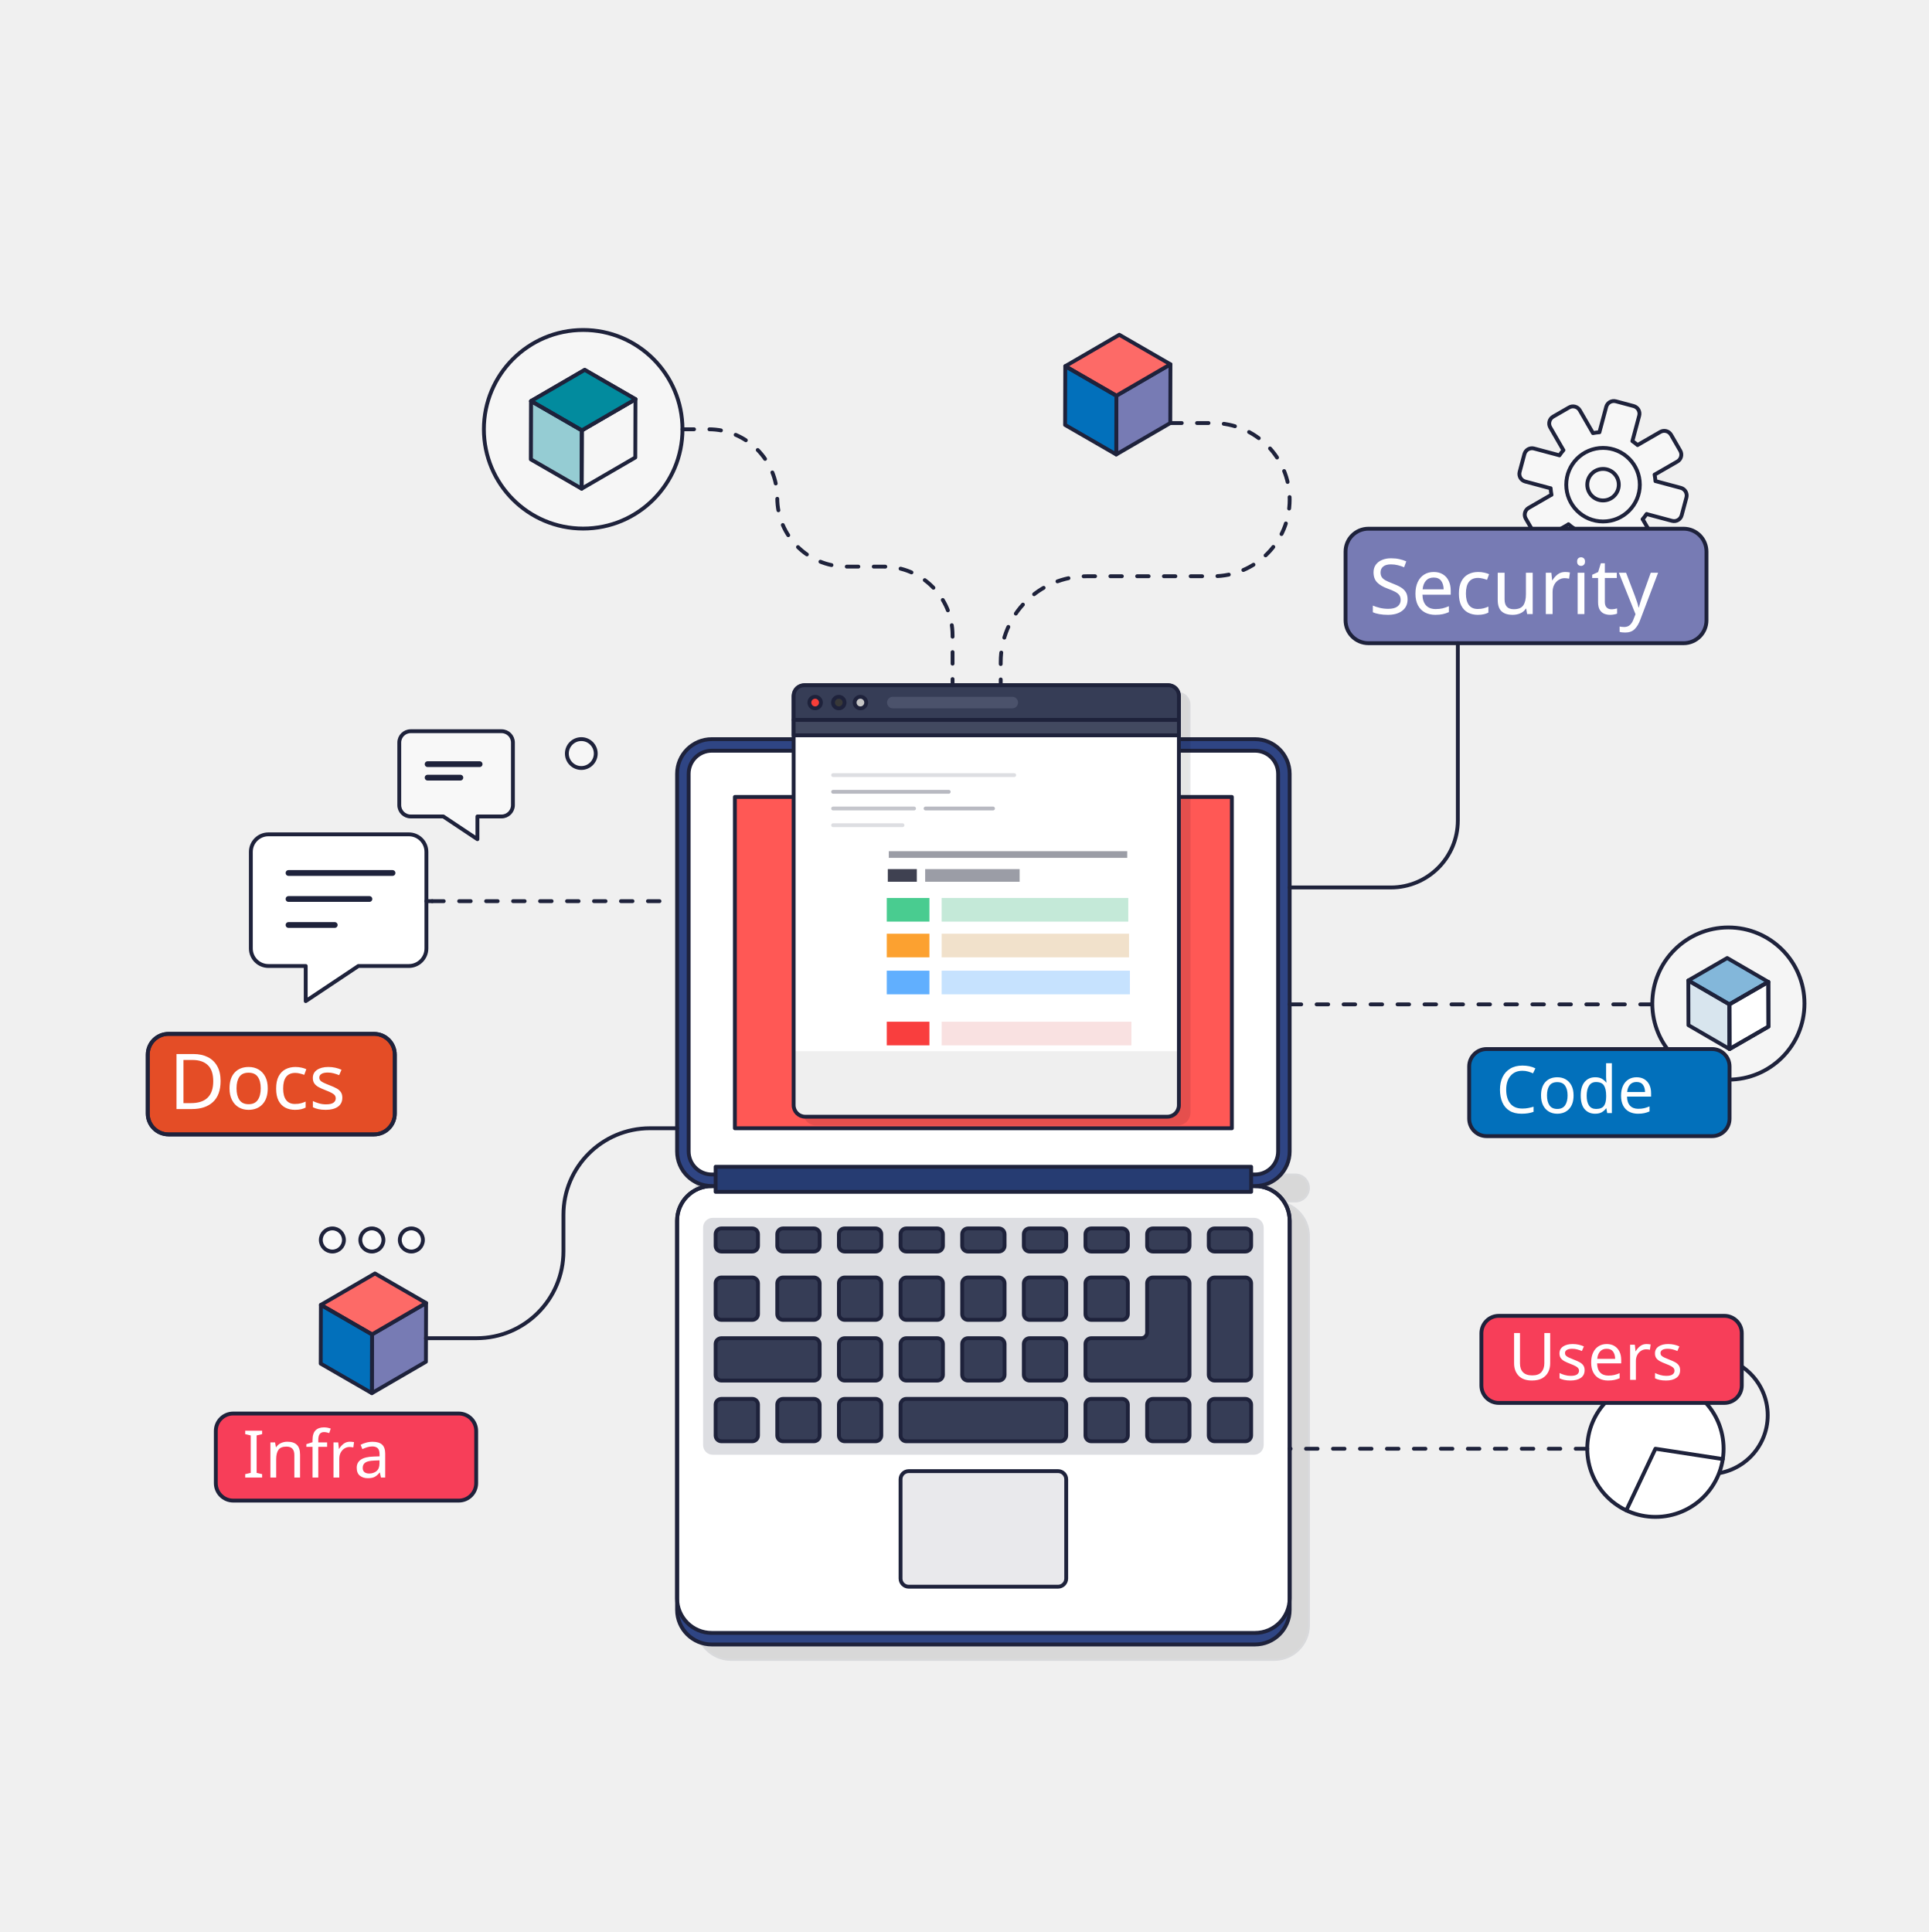
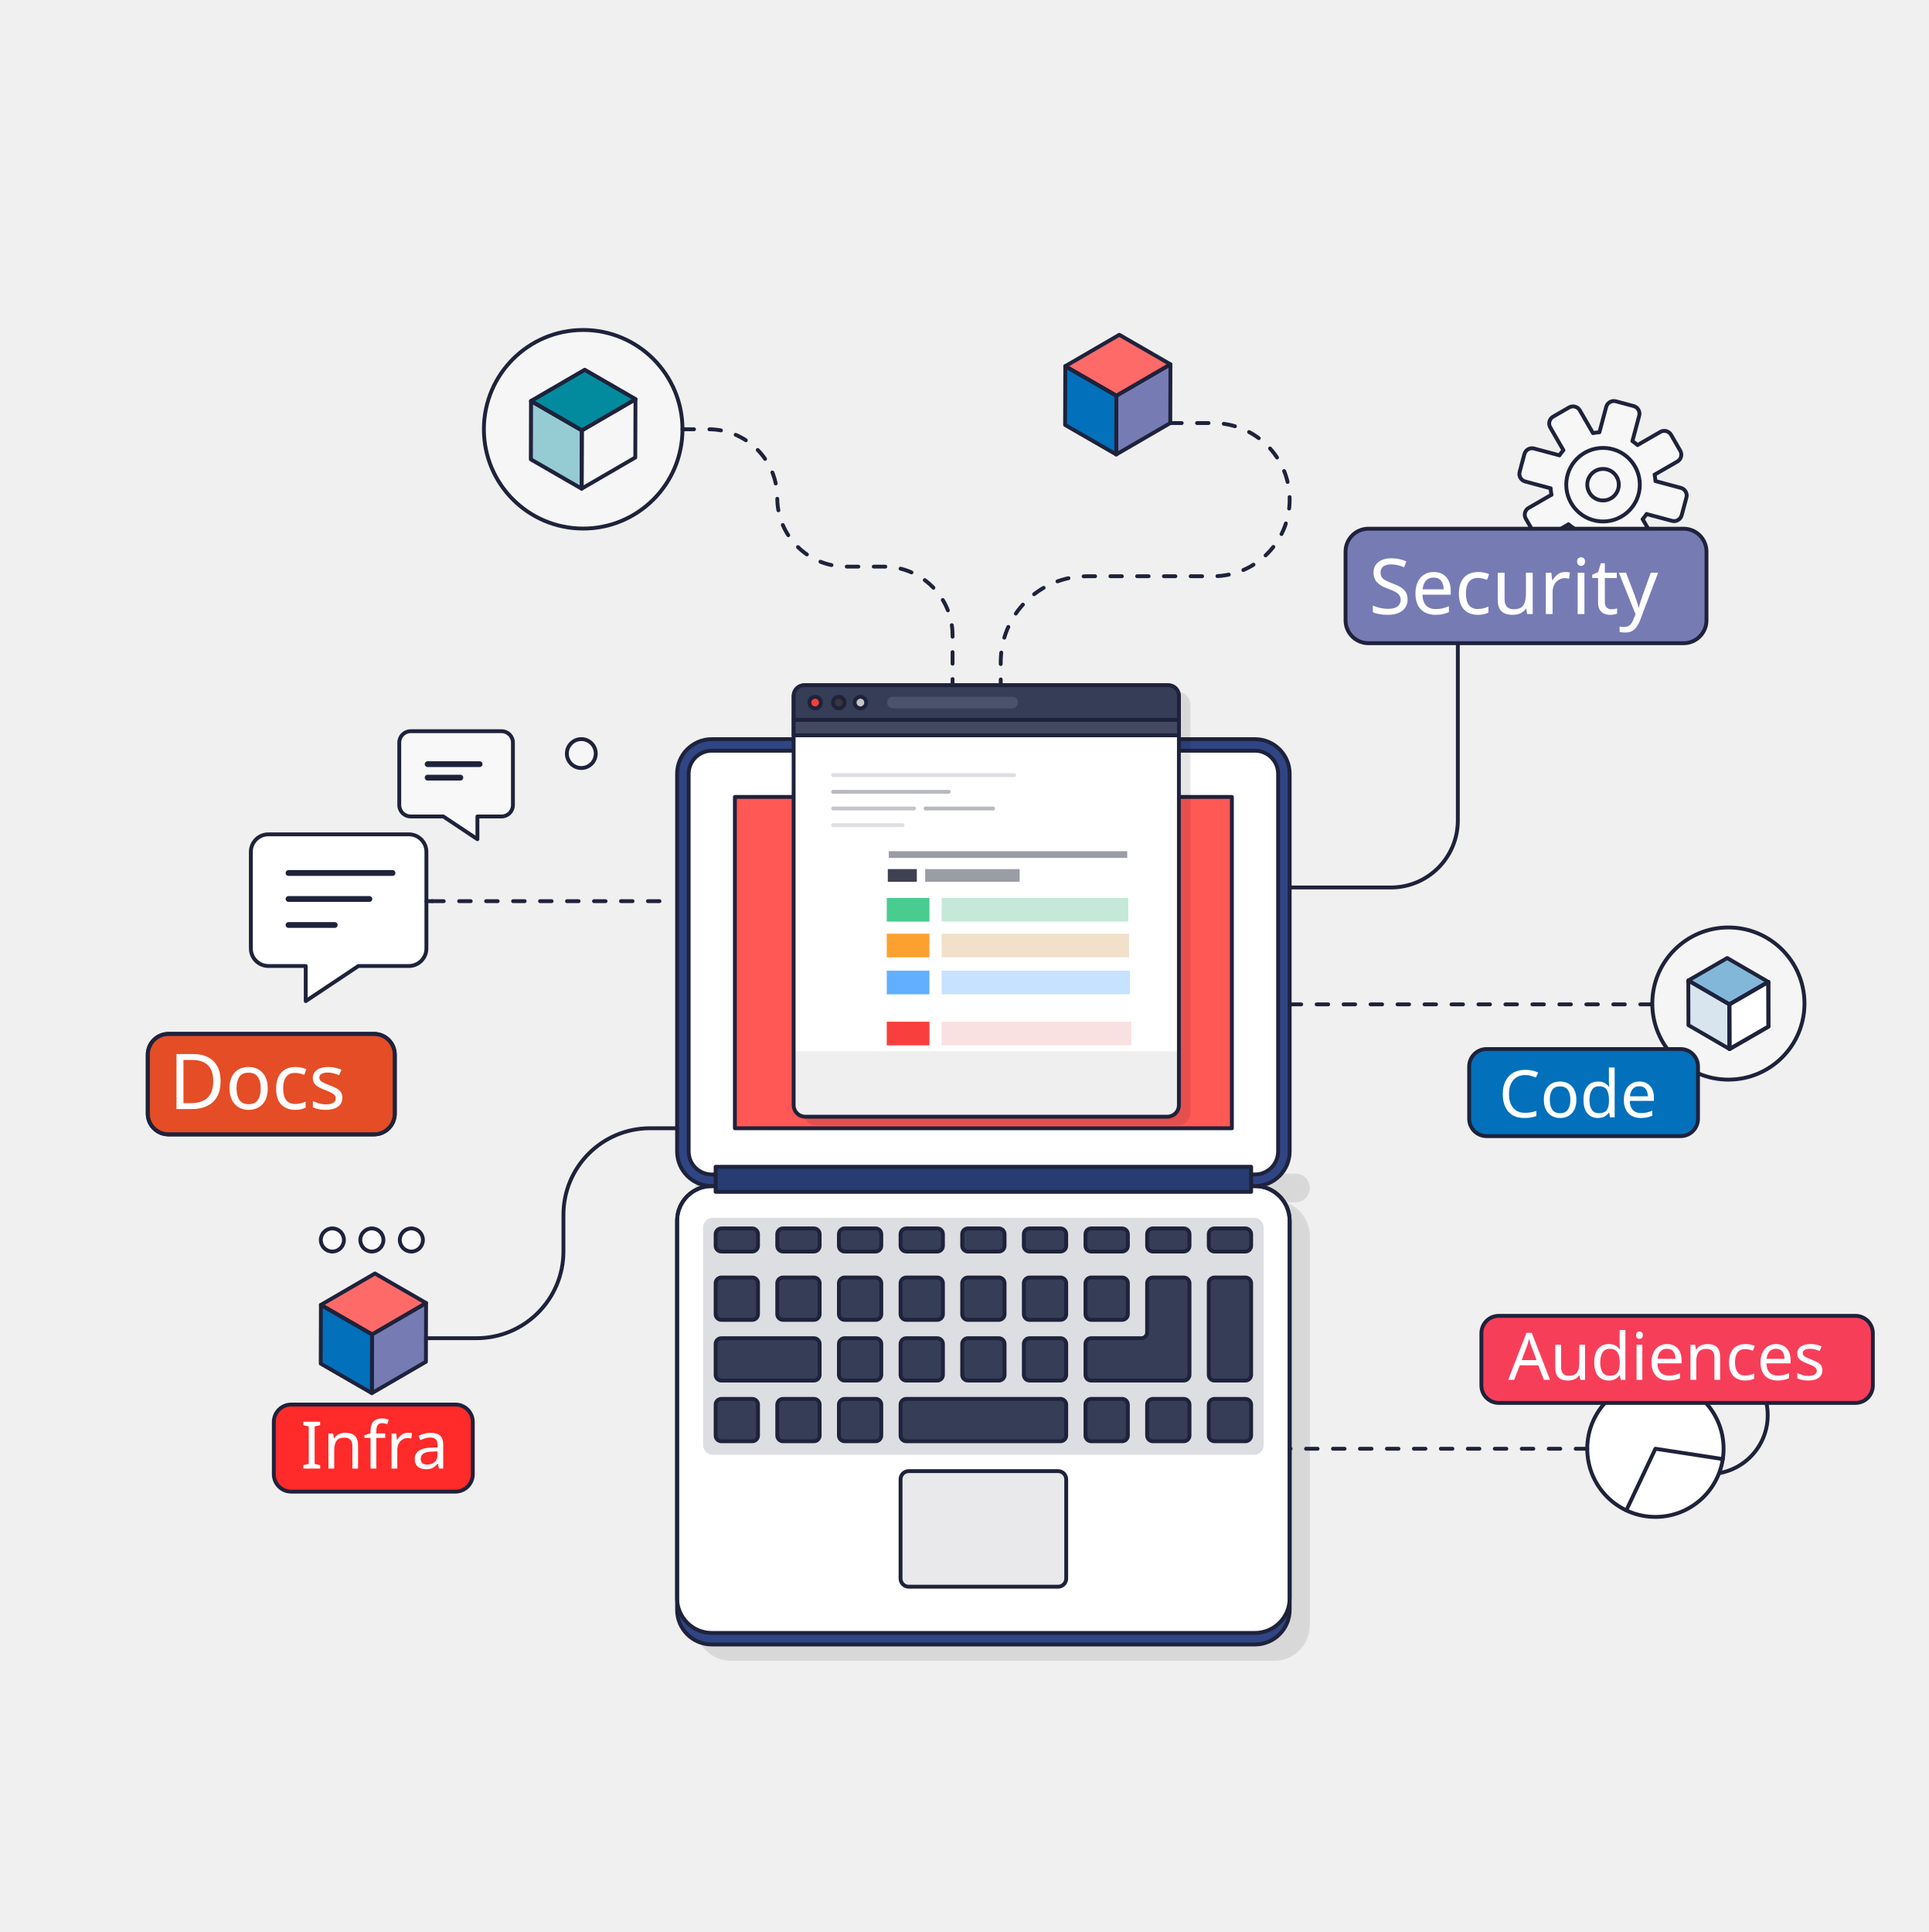
<svg xmlns="http://www.w3.org/2000/svg" viewBox="0 0 1001 1003" version="1.1" id="svg93003">
  <defs id="defs93007" />
  <g id="g174358">
    <circle cx="302.744" cy="222.858" r="51.548" style="opacity:0.39;isolation:isolate;fill:#ffffff" id="circle92413" />
    <polygon points="329.797,237.509 301.95,253.692 302.036,223.418 329.883,207.236 " style="isolation:isolate;fill:none;stroke:#1e223b;stroke-width:2px;stroke-linecap:round;stroke-linejoin:round" id="polygon92415" />
    <polygon points="329.883,207.236 302.036,223.418 275.69,208.208 303.537,192.025 " style="isolation:isolate;fill:none;stroke:#1e223b;stroke-width:2px;stroke-linecap:round;stroke-linejoin:round" id="polygon92417" />
    <polygon points="329.883,207.236 302.036,223.418 275.69,208.208 303.537,192.025 " style="isolation:isolate;fill:#028b9e;stroke:#1e223b;stroke-width:2px;stroke-linecap:round;stroke-linejoin:round" id="polygon92419" />
    <polygon points="275.604,238.481 275.69,208.208 302.036,223.418 301.95,253.692 " style="opacity:0.4;isolation:isolate;fill:#028b9e;stroke:#1e223b;stroke-width:2px;stroke-linecap:round;stroke-linejoin:round" id="polygon92421" />
    <polygon points="275.604,238.481 275.69,208.208 302.036,223.418 301.95,253.692 " style="isolation:isolate;fill:none;stroke:#1e223b;stroke-width:2px;stroke-linecap:round;stroke-linejoin:round" id="polygon92423" />
    <circle cx="302.744" cy="222.858" r="51.548" style="isolation:isolate;fill:none;stroke:#1e223b;stroke-width:2px;stroke-linecap:round;stroke-linejoin:round" id="circle92425" />
    <rect x="361.5" y="623.737" width="318" height="238" rx="18" style="opacity:0.11;isolation:isolate;mix-blend-mode:multiply;fill:#161616;stroke:#1e223b;stroke-miterlimit:10" id="rect92427" />
    <rect x="361.5" y="609.737" width="318" height="14" rx="7" style="opacity:0.11;isolation:isolate;mix-blend-mode:multiply;fill:#161616;stroke:#1e223b;stroke-miterlimit:10" id="rect92429" />
    <rect x="351.5" y="615.737" width="318" height="238" rx="18" style="isolation:isolate;fill:#2f4584" id="rect92431" />
    <rect x="351.5" y="615.737" width="318" height="232" rx="18" style="isolation:isolate;fill:#ffffff" id="rect92433" />
    <rect x="366" y="633.237" width="289" height="121" rx="4" style="opacity:0.15;isolation:isolate;fill:#1e223b;stroke:#1e223b;stroke-width:2px;stroke-miterlimit:11" id="rect92439" />
    <rect x="351.5" y="615.737" width="318" height="232" rx="18" style="isolation:isolate;fill:none;stroke:#1e223b;stroke-width:2px;stroke-linecap:round;stroke-linejoin:round" id="rect92441" />
    <rect x="351.5" y="615.737" width="318" height="238" rx="18" style="isolation:isolate;fill:none;stroke:#1e223b;stroke-width:2px;stroke-linecap:round;stroke-linejoin:round" id="rect92443" />
    <rect x="351.5" y="383.737" width="318" height="232" rx="18" style="isolation:isolate;fill:#2f4584" id="rect92445" />
    <rect x="351.5" y="383.737" width="318" height="232" rx="18" style="isolation:isolate;fill:none;stroke:#1e223b;stroke-width:2px;stroke-linecap:round;stroke-linejoin:round" id="rect92447" />
    <rect x="389.737" y="-663.501" width="220" height="306" rx="12" transform="rotate(90)" style="isolation:isolate;fill:#ffffff" id="rect92449" />
    <rect x="413.737" y="-639.501" width="172" height="258" transform="rotate(90)" style="isolation:isolate;fill:#ff5855;stroke:#1e223b;stroke-miterlimit:10" id="rect92451" />
    <rect x="389.737" y="-663.501" width="220" height="306" rx="12" transform="rotate(90)" style="isolation:isolate;fill:none;stroke:#1e223b;stroke-width:2px;stroke-linecap:round;stroke-linejoin:round" id="rect92453" />
    <rect x="413.737" y="-639.501" width="172" height="258" transform="rotate(90)" style="isolation:isolate;fill:none;stroke:#1e223b;stroke-width:2px;stroke-linecap:round;stroke-linejoin:round" id="rect92455" />
    <g style="opacity:0.1;isolation:isolate" id="g92459">
      <rect x="467.5" y="763.737" width="86" height="60" rx="4.25" style="fill:#1e223b" id="rect92457" />
    </g>
    <rect x="467.5" y="763.737" width="86" height="60" rx="4.25" style="isolation:isolate;fill:none;stroke:#1e223b;stroke-width:2px;stroke-linecap:round;stroke-linejoin:round" id="rect92461" />
    <rect x="417.5" y="359.737" width="200" height="224" rx="6" style="opacity:0.11;isolation:isolate;mix-blend-mode:multiply;fill:#161616;stroke:#1e223b;stroke-miterlimit:10" id="rect92467" />
    <rect x="412" y="355.737" width="200" height="224" rx="6" style="isolation:isolate;fill:#ffffff" id="rect92469" />
    <path d="m 412,545.737 h 200 v 28 a 6,6 0 0 1 -6,6 H 418 a 6,6 0 0 1 -6,-6 z" style="isolation:isolate;fill:#efefef" id="path92471" />
    <rect x="412" y="355.737" width="200" height="224" rx="6" style="isolation:isolate;fill:none;stroke:#1e223b;stroke-width:2px;stroke-linecap:round;stroke-linejoin:round" id="rect92473" />
    <path d="m 417.427,355.737 h 189.146 a 5.427,5.427 0 0 1 5.427,5.428 v 12.573 H 412 v -12.573 a 5.427,5.427 0 0 1 5.427,-5.428 z" style="isolation:isolate;fill:#363d56" id="path92475" />
    <path d="m 417.427,355.737 h 189.146 a 5.427,5.427 0 0 1 5.427,5.428 v 12.573 H 412 v -12.573 a 5.427,5.427 0 0 1 5.427,-5.428 z" style="isolation:isolate;fill:none;stroke:#1e223b;stroke-width:2px;stroke-linecap:round;stroke-linejoin:round" id="path92477" />
    <rect x="412" y="373.737" width="200" height="8" style="isolation:isolate;fill:#424960" id="rect92479" />
    <rect x="412" y="373.737" width="200" height="8" style="isolation:isolate;fill:none;stroke:#1e223b;stroke-width:2px;stroke-linecap:round;stroke-linejoin:round" id="rect92481" />
    <circle cx="423.167" cy="364.737" r="3" style="isolation:isolate;fill:#f73e39" id="circle92483" />
    <circle cx="423.167" cy="364.737" r="3" style="isolation:isolate;fill:none;stroke:#1e223b;stroke-width:2px;stroke-linecap:round;stroke-linejoin:round" id="circle92485" />
    <circle cx="435.435" cy="364.737" r="3" style="isolation:isolate;fill:#383838" id="circle92487" />
    <circle cx="435.435" cy="364.737" r="3" style="isolation:isolate;fill:none;stroke:#1e223b;stroke-width:2px;stroke-linecap:round;stroke-linejoin:round" id="circle92489" />
    <circle cx="446.662" cy="364.737" r="3" style="isolation:isolate;fill:#c6c6c6" id="circle92491" />
    <circle cx="446.662" cy="364.737" r="3" style="isolation:isolate;fill:none;stroke:#1e223b;stroke-width:2px;stroke-linecap:round;stroke-linejoin:round" id="circle92493" />
    <rect x="460.5" y="361.737" width="68" height="6" rx="3" style="opacity:0.28;isolation:isolate;fill:#8289a3" id="rect92495" />
    <g style="opacity:0.49;isolation:isolate" id="g92517">
      <circle cx="832.171" cy="251.63" r="19.096" style="fill:#ffffff" id="circle92511" />
      <circle cx="832.171" cy="251.63" r="8.184" style="fill:#ffffff" id="circle92513" />
      <path d="m 861.405,223.736 -11.813,6.82 0.018,0.03 a 27.136,27.136 0 0 0 -2.723,-2.09 l 0.032,0.009 3.53,-13.176 a 4.092,4.092 0 0 0 -2.893,-5.011 l -9.223,-2.471 a 4.092,4.092 0 0 0 -5.012,2.893 l -3.53,13.175 0.02,0.006 a 27.109,27.109 0 0 0 -3.376,0.443 l 0.015,-0.009 -6.82,-11.812 a 4.093,4.093 0 0 0 -5.59,-1.5 l -8.269,4.774 a 4.092,4.092 0 0 0 -1.5,5.59 l 6.82,11.812 0.015,-0.009 a 27.076,27.076 0 0 0 -2.072,2.7 v -0.019 l -13.175,-3.531 a 4.093,4.093 0 0 0 -5.012,2.894 l -2.471,9.223 a 4.092,4.092 0 0 0 2.894,5.011 l 13.175,3.53 0.008,-0.031 a 27.174,27.174 0 0 0 0.449,3.4 l -0.017,-0.03 -11.813,6.82 a 4.091,4.091 0 0 0 -1.5,5.589 l 4.774,8.269 a 4.093,4.093 0 0 0 5.59,1.5 l 11.812,-6.82 -0.026,-0.046 a 27.08,27.08 0 0 0 2.757,2.113 l -0.057,-0.016 -3.53,13.176 a 4.091,4.091 0 0 0 2.893,5.011 l 9.223,2.471 a 4.092,4.092 0 0 0 5.012,-2.893 l 3.53,-13.175 -0.069,-0.019 a 26.958,26.958 0 0 0 3.47,-0.456 l -0.06,0.035 6.82,11.812 a 4.092,4.092 0 0 0 5.59,1.5 l 8.268,-4.774 a 4.091,4.091 0 0 0 1.5,-5.59 l -6.82,-11.812 -0.06,0.035 a 27.1,27.1 0 0 0 2.13,-2.778 l -0.018,0.069 13.175,3.531 a 4.093,4.093 0 0 0 5.012,-2.894 l 2.471,-9.222 a 4.093,4.093 0 0 0 -2.894,-5.012 l -13.175,-3.53 -0.015,0.057 a 27.058,27.058 0 0 0 -0.451,-3.444 l 0.026,0.045 11.813,-6.82 a 4.091,4.091 0 0 0 1.5,-5.589 L 867,225.234 a 4.093,4.093 0 0 0 -5.595,-1.498 z" transform="translate(0.5,0.5)" style="fill:#ffffff" id="path92515" />
    </g>
    <circle cx="832.178" cy="251.629" r="19.096" style="isolation:isolate;fill:none;stroke:#1e223b;stroke-width:2px;stroke-linecap:round;stroke-linejoin:round" id="circle92519" />
    <circle cx="832.178" cy="251.629" r="8.184" style="isolation:isolate;fill:none;stroke:#1e223b;stroke-width:2px;stroke-linecap:round;stroke-linejoin:round" id="circle92521" />
    <path d="m 872.573,253.284 -13.175,-3.53 -0.009,0.033 a 27.165,27.165 0 0 0 -0.447,-3.4 l 0.016,0.028 11.813,-6.82 a 4.091,4.091 0 0 0 1.5,-5.589 l -4.771,-8.272 a 4.093,4.093 0 0 0 -5.59,-1.5 l -11.813,6.82 0.01,0.018 a 26.869,26.869 0 0 0 -2.7,-2.074 h 0.017 l 3.53,-13.176 a 4.092,4.092 0 0 0 -2.894,-5.011 l -9.222,-2.471 a 4.092,4.092 0 0 0 -5.012,2.893 l -3.53,13.175 h 0.017 a 27.084,27.084 0 0 0 -3.376,0.445 l 0.018,-0.01 -6.82,-11.812 a 4.093,4.093 0 0 0 -5.59,-1.5 l -8.269,4.774 a 4.092,4.092 0 0 0 -1.5,5.59 l 6.82,11.812 0.028,-0.016 a 27.189,27.189 0 0 0 -2.089,2.723 l 0.009,-0.033 -13.175,-3.531 a 4.093,4.093 0 0 0 -5.012,2.894 l -2.471,9.222 a 4.093,4.093 0 0 0 2.893,5.012 l 13.176,3.53 0.013,-0.05 a 27.229,27.229 0 0 0 0.456,3.443 l -0.029,-0.051 -11.813,6.82 a 4.091,4.091 0 0 0 -1.5,5.589 l 4.774,8.269 a 4.093,4.093 0 0 0 5.59,1.5 l 11.812,-6.82 -0.035,-0.062 a 26.977,26.977 0 0 0 2.777,2.131 l -0.068,-0.018 -3.53,13.175 a 4.092,4.092 0 0 0 2.893,5.012 l 9.223,2.471 a 4.09,4.09 0 0 0 5.011,-2.893 l 3.531,-13.175 -0.068,-0.018 a 27.1,27.1 0 0 0 3.471,-0.458 l -0.062,0.036 6.82,11.812 a 4.091,4.091 0 0 0 5.59,1.5 l 8.268,-4.774 a 4.091,4.091 0 0 0 1.5,-5.59 l -6.82,-11.812 -0.051,0.03 a 27.068,27.068 0 0 0 2.116,-2.755 l -0.013,0.051 13.175,3.531 a 4.093,4.093 0 0 0 5.012,-2.894 l 2.471,-9.222 a 4.093,4.093 0 0 0 -2.896,-5.002 z" style="isolation:isolate;fill:none;stroke:#1e223b;stroke-width:2px;stroke-linecap:round;stroke-linejoin:round" id="path92523" />
    <g id="g175499">
      <polygon points="221.103,706.956 193.045,723.261 193.132,692.759 221.189,676.453 " style="isolation:isolate;fill:#777bb4" id="polygon92537" />
      <polygon points="221.103,706.956 193.045,723.261 193.132,692.759 221.189,676.453 " style="isolation:isolate;fill:none;stroke:#1e223b;stroke-width:2px;stroke-linecap:round;stroke-linejoin:round" id="polygon92539" />
      <polygon points="221.189,676.453 193.132,692.759 166.587,677.433 194.644,661.127 " style="opacity:0.88;isolation:isolate;fill:#ff5855;stroke:#1e223b;stroke-miterlimit:10" id="polygon92541" />
      <polygon points="166.5,707.935 166.587,677.433 193.132,692.759 193.045,723.261 " style="isolation:isolate;fill:#0270bb" id="polygon92543" />
      <polygon points="221.189,676.453 193.132,692.759 166.587,677.433 194.644,661.127 " style="isolation:isolate;fill:none;stroke:#1e223b;stroke-width:2px;stroke-linecap:round;stroke-linejoin:round" id="polygon92545" />
      <polygon points="166.5,707.935 166.587,677.433 193.132,692.759 193.045,723.261 " style="isolation:isolate;fill:none;stroke:#1e223b;stroke-width:2px;stroke-linecap:round;stroke-linejoin:round" id="polygon92547" />
    </g>
    <g id="g175499-4" transform="translate(386.419,-487.327)">
      <polygon points="221.103,706.956 193.045,723.261 193.132,692.759 221.189,676.453 " style="isolation:isolate;fill:#777bb4" id="polygon92537-8" />
      <polygon points="221.103,706.956 193.045,723.261 193.132,692.759 221.189,676.453 " style="isolation:isolate;fill:none;stroke:#1e223b;stroke-width:2px;stroke-linecap:round;stroke-linejoin:round" id="polygon92539-0" />
      <polygon points="221.189,676.453 193.132,692.759 166.587,677.433 194.644,661.127 " style="opacity:0.88;isolation:isolate;fill:#ff5855;stroke:#1e223b;stroke-miterlimit:10" id="polygon92541-4" />
      <polygon points="166.5,707.935 166.587,677.433 193.132,692.759 193.045,723.261 " style="isolation:isolate;fill:#0270bb" id="polygon92543-2" />
      <polygon points="221.189,676.453 193.132,692.759 166.587,677.433 194.644,661.127 " style="isolation:isolate;fill:none;stroke:#1e223b;stroke-width:2px;stroke-linecap:round;stroke-linejoin:round" id="polygon92545-9" />
      <polygon points="166.5,707.935 166.587,677.433 193.132,692.759 193.045,723.261 " style="isolation:isolate;fill:none;stroke:#1e223b;stroke-width:2px;stroke-linecap:round;stroke-linejoin:round" id="polygon92547-6" />
    </g>
    <circle cx="172.545" cy="643.737" r="6" style="opacity:0.59;isolation:isolate;fill:#ffffff" id="circle92549" />
    <circle cx="172.545" cy="643.737" r="6" style="isolation:isolate;fill:none;stroke:#1e223b;stroke-width:2px;stroke-linecap:round;stroke-linejoin:round" id="circle92551" />
    <circle cx="193.045" cy="643.737" r="6" style="opacity:0.59;isolation:isolate;fill:#ffffff" id="circle92553" />
    <circle cx="193.045" cy="643.737" r="6" style="isolation:isolate;fill:none;stroke:#1e223b;stroke-width:2px;stroke-linecap:round;stroke-linejoin:round" id="circle92555" />
    <circle cx="213.545" cy="643.737" r="6" style="opacity:0.59;isolation:isolate;fill:#ffffff" id="circle92557" />
    <circle cx="897.25" cy="520.99" r="39.5" style="opacity:0.32;isolation:isolate;fill:#ffffff" id="circle92559" />
    <circle cx="213.545" cy="643.737" r="6" style="isolation:isolate;fill:none;stroke:#1e223b;stroke-width:2px;stroke-linecap:round;stroke-linejoin:round" id="circle92561" />
    <polygon points="876.519,532.217 897.858,544.617 897.792,521.419 876.454,509.019 " style="opacity:0.12;isolation:isolate;fill:#0270bb" id="polygon92563" />
    <polygon points="876.519,532.217 897.858,544.617 897.792,521.419 876.454,509.019 " style="isolation:isolate;fill:none;stroke:#1e223b;stroke-width:2px;stroke-linecap:round;stroke-linejoin:round" id="polygon92565" />
    <polygon points="876.454,509.019 897.792,521.419 917.98,509.764 896.642,497.363 " style="opacity:0.47;isolation:isolate;fill:#0270bb" id="polygon92567" />
    <polygon points="876.454,509.019 897.792,521.419 917.98,509.764 896.642,497.363 " style="isolation:isolate;fill:none;stroke:#1e223b;stroke-width:2px;stroke-linecap:round;stroke-linejoin:round" id="polygon92569" />
    <polygon points="918.046,532.962 917.98,509.764 897.792,521.419 897.858,544.617 " style="isolation:isolate;fill:#ffffff;stroke:#1e223b;stroke-width:2px;stroke-linecap:round;stroke-linejoin:round" id="polygon92571" />
    <polygon points="918.046,532.962 917.98,509.764 897.792,521.419 897.858,544.617 " style="isolation:isolate;fill:none;stroke:#1e223b;stroke-width:2px;stroke-linecap:round;stroke-linejoin:round" id="polygon92573" />
    <circle cx="897.25" cy="520.99" r="39.5" style="isolation:isolate;fill:none;stroke:#1e223b;stroke-width:2px;stroke-linecap:round;stroke-linejoin:round" id="circle92575" />
    <rect x="698.509" y="274.479" width="187.371" height="59.443" rx="11.889" style="isolation:isolate;fill:#777bb4;stroke-width:1" id="rect92577" ry="11.889" />
    <rect x="698.509" y="274.479" width="187.371" height="59.443" rx="11.889" style="isolation:isolate;fill:none;stroke:#1e223b;stroke-width:2px;stroke-linecap:round;stroke-linejoin:round" id="rect92579" ry="11.889" />
    <g id="g170019" transform="translate(-14,-56.33402)">
      <line x1="446.5" y1="458.737" x2="540.5" y2="458.737" style="opacity:0.15;isolation:isolate;fill:none;stroke:#1e223b;stroke-width:2px;stroke-linecap:round;stroke-linejoin:round" id="line92613" />
      <line x1="446.5" y1="467.404" x2="506.5" y2="467.404" style="opacity:0.32;isolation:isolate;fill:none;stroke:#1e223b;stroke-width:2px;stroke-linecap:round;stroke-linejoin:round" id="line92615" />
      <line x1="494.5" y1="476.071" x2="529.5" y2="476.071" style="opacity:0.32;isolation:isolate;fill:none;stroke:#1e223b;stroke-width:2px;stroke-linecap:round;stroke-linejoin:round" id="line92617" />
      <line x1="446.5" y1="476.071" x2="488.5" y2="476.071" style="opacity:0.26;isolation:isolate;fill:none;stroke:#1e223b;stroke-width:2px;stroke-linecap:round;stroke-linejoin:round" id="line92619" />
      <line x1="446.5" y1="484.737" x2="482.5" y2="484.737" style="opacity:0.15;isolation:isolate;fill:none;stroke:#1e223b;stroke-width:2px;stroke-linecap:round;stroke-linejoin:round" id="line92621" />
    </g>
    <rect x="371.5" y="605.737" width="278" height="13" rx="2.25" style="isolation:isolate;fill:#263c72" id="rect92627" />
    <rect x="371.5" y="605.737" width="278" height="13" style="isolation:isolate;fill:none;stroke:#1e223b;stroke-width:2px;stroke-linecap:round;stroke-linejoin:round" id="rect92629" />
    <rect x="627.5" y="637.737" width="22" height="12" rx="3" style="isolation:isolate;fill:#363d56" id="rect92631" />
    <rect x="595.5" y="637.737" width="22" height="12" rx="3" style="isolation:isolate;fill:#363d56" id="rect92633" />
    <rect x="563.5" y="637.737" width="22" height="12" rx="3" style="isolation:isolate;fill:#363d56" id="rect92635" />
    <rect x="531.5" y="637.737" width="22" height="12" rx="3" style="isolation:isolate;fill:#363d56" id="rect92637" />
    <rect x="499.5" y="637.737" width="22" height="12" rx="3" style="isolation:isolate;fill:#363d56" id="rect92639" />
    <rect x="467.5" y="637.737" width="22" height="12" rx="3" style="isolation:isolate;fill:#363d56" id="rect92641" />
    <rect x="435.5" y="637.737" width="22" height="12" rx="3" style="isolation:isolate;fill:#363d56" id="rect92643" />
    <rect x="403.5" y="637.737" width="22" height="12" rx="3" style="isolation:isolate;fill:#363d56" id="rect92645" />
    <rect x="371.5" y="637.737" width="22" height="12" rx="3" style="isolation:isolate;fill:#363d56" id="rect92647" />
    <rect x="563.5" y="663.214" width="22" height="22" rx="3" style="isolation:isolate;fill:#363d56" id="rect92649" />
    <rect x="531.5" y="663.214" width="22" height="22" rx="3" style="isolation:isolate;fill:#363d56" id="rect92651" />
    <rect x="499.5" y="663.214" width="22" height="22" rx="3" style="isolation:isolate;fill:#363d56" id="rect92653" />
    <rect x="467.5" y="663.214" width="22" height="22" rx="3" style="isolation:isolate;fill:#363d56" id="rect92655" />
    <rect x="435.5" y="663.214" width="22" height="22" rx="3" style="isolation:isolate;fill:#363d56" id="rect92657" />
    <rect x="403.5" y="663.214" width="22" height="22" rx="3" style="isolation:isolate;fill:#363d56" id="rect92659" />
    <rect x="371.5" y="663.214" width="22" height="22" rx="3" style="isolation:isolate;fill:#363d56" id="rect92661" />
    <rect x="627.5" y="663.214" width="22" height="53.512" rx="3" style="isolation:isolate;fill:#363d56" id="rect92663" />
    <path d="m 614.5,663.214 h -16 a 3,3 0 0 0 -3,3 v 25.512 a 3,3 0 0 1 -3,3 h -26 a 3,3 0 0 0 -3,3 v 16 a 3,3 0 0 0 3,3 h 48 a 3,3 0 0 0 3,-3 v -47.512 a 3,3 0 0 0 -3,-3 z" style="isolation:isolate;fill:#363d56" id="path92665" />
    <rect x="531.5" y="694.726" width="22" height="22" rx="3" style="isolation:isolate;fill:#363d56" id="rect92667" />
    <rect x="499.5" y="694.726" width="22" height="22" rx="3" style="isolation:isolate;fill:#363d56" id="rect92669" />
    <rect x="467.5" y="694.726" width="22" height="22" rx="3" style="isolation:isolate;fill:#363d56" id="rect92671" />
    <rect x="435.5" y="694.726" width="22" height="22" rx="3" style="isolation:isolate;fill:#363d56" id="rect92673" />
    <rect x="371.5" y="694.726" width="54" height="22" rx="3" style="isolation:isolate;fill:#363d56" id="rect92675" />
    <rect x="627.5" y="726.237" width="22" height="22" rx="3" style="isolation:isolate;fill:#363d56" id="rect92677" />
    <rect x="595.5" y="726.237" width="22" height="22" rx="3" style="isolation:isolate;fill:#363d56" id="rect92679" />
    <rect x="563.5" y="726.237" width="22" height="22" rx="3" style="isolation:isolate;fill:#363d56" id="rect92681" />
    <rect x="467.5" y="726.237" width="86" height="22" rx="3" style="isolation:isolate;fill:#363d56" id="rect92683" />
    <rect x="435.5" y="726.237" width="22" height="22" rx="3" style="isolation:isolate;fill:#363d56" id="rect92685" />
    <rect x="403.5" y="726.237" width="22" height="22" rx="3" style="isolation:isolate;fill:#363d56" id="rect92687" />
    <rect x="371.5" y="726.237" width="22" height="22" rx="3" style="isolation:isolate;fill:#363d56" id="rect92689" />
    <rect x="627.5" y="637.737" width="22" height="12" rx="3" style="isolation:isolate;fill:none;stroke:#1e223b;stroke-width:2px;stroke-linecap:round;stroke-linejoin:round" id="rect92691" />
    <rect x="595.5" y="637.737" width="22" height="12" rx="3" style="isolation:isolate;fill:none;stroke:#1e223b;stroke-width:2px;stroke-linecap:round;stroke-linejoin:round" id="rect92693" />
    <rect x="563.5" y="637.737" width="22" height="12" rx="3" style="isolation:isolate;fill:none;stroke:#1e223b;stroke-width:2px;stroke-linecap:round;stroke-linejoin:round" id="rect92695" />
    <rect x="531.5" y="637.737" width="22" height="12" rx="3" style="isolation:isolate;fill:none;stroke:#1e223b;stroke-width:2px;stroke-linecap:round;stroke-linejoin:round" id="rect92697" />
    <rect x="499.5" y="637.737" width="22" height="12" rx="3" style="isolation:isolate;fill:none;stroke:#1e223b;stroke-width:2px;stroke-linecap:round;stroke-linejoin:round" id="rect92699" />
    <rect x="467.5" y="637.737" width="22" height="12" rx="3" style="isolation:isolate;fill:none;stroke:#1e223b;stroke-width:2px;stroke-linecap:round;stroke-linejoin:round" id="rect92701" />
    <rect x="435.5" y="637.737" width="22" height="12" rx="3" style="isolation:isolate;fill:none;stroke:#1e223b;stroke-width:2px;stroke-linecap:round;stroke-linejoin:round" id="rect92703" />
    <rect x="403.5" y="637.737" width="22" height="12" rx="3" style="isolation:isolate;fill:none;stroke:#1e223b;stroke-width:2px;stroke-linecap:round;stroke-linejoin:round" id="rect92705" />
    <rect x="371.5" y="637.737" width="22" height="12" rx="3" style="isolation:isolate;fill:none;stroke:#1e223b;stroke-width:2px;stroke-linecap:round;stroke-linejoin:round" id="rect92707" />
    <rect x="563.5" y="663.214" width="22" height="22" rx="3" style="isolation:isolate;fill:none;stroke:#1e223b;stroke-width:2px;stroke-linecap:round;stroke-linejoin:round" id="rect92709" />
    <rect x="531.5" y="663.214" width="22" height="22" rx="3" style="isolation:isolate;fill:none;stroke:#1e223b;stroke-width:2px;stroke-linecap:round;stroke-linejoin:round" id="rect92711" />
    <rect x="499.5" y="663.214" width="22" height="22" rx="3" style="isolation:isolate;fill:none;stroke:#1e223b;stroke-width:2px;stroke-linecap:round;stroke-linejoin:round" id="rect92713" />
    <rect x="467.5" y="663.214" width="22" height="22" rx="3" style="isolation:isolate;fill:none;stroke:#1e223b;stroke-width:2px;stroke-linecap:round;stroke-linejoin:round" id="rect92715" />
    <rect x="435.5" y="663.214" width="22" height="22" rx="3" style="isolation:isolate;fill:none;stroke:#1e223b;stroke-width:2px;stroke-linecap:round;stroke-linejoin:round" id="rect92717" />
    <rect x="403.5" y="663.214" width="22" height="22" rx="3" style="isolation:isolate;fill:none;stroke:#1e223b;stroke-width:2px;stroke-linecap:round;stroke-linejoin:round" id="rect92719" />
    <rect x="371.5" y="663.214" width="22" height="22" rx="3" style="isolation:isolate;fill:none;stroke:#1e223b;stroke-width:2px;stroke-linecap:round;stroke-linejoin:round" id="rect92721" />
    <rect x="627.5" y="663.214" width="22" height="53.512" rx="3" style="isolation:isolate;fill:none;stroke:#1e223b;stroke-width:2px;stroke-linecap:round;stroke-linejoin:round" id="rect92723" />
    <path d="m 614.5,663.214 h -16 a 3,3 0 0 0 -3,3 v 25.512 a 3,3 0 0 1 -3,3 h -26 a 3,3 0 0 0 -3,3 v 16 a 3,3 0 0 0 3,3 h 48 a 3,3 0 0 0 3,-3 v -47.512 a 3,3 0 0 0 -3,-3 z" style="isolation:isolate;fill:none;stroke:#1e223b;stroke-width:2px;stroke-linecap:round;stroke-linejoin:round" id="path92725" />
    <rect x="531.5" y="694.726" width="22" height="22" rx="3" style="isolation:isolate;fill:none;stroke:#1e223b;stroke-width:2px;stroke-linecap:round;stroke-linejoin:round" id="rect92727" />
    <rect x="499.5" y="694.726" width="22" height="22" rx="3" style="isolation:isolate;fill:none;stroke:#1e223b;stroke-width:2px;stroke-linecap:round;stroke-linejoin:round" id="rect92729" />
    <rect x="467.5" y="694.726" width="22" height="22" rx="3" style="isolation:isolate;fill:none;stroke:#1e223b;stroke-width:2px;stroke-linecap:round;stroke-linejoin:round" id="rect92731" />
    <rect x="435.5" y="694.726" width="22" height="22" rx="3" style="isolation:isolate;fill:none;stroke:#1e223b;stroke-width:2px;stroke-linecap:round;stroke-linejoin:round" id="rect92733" />
    <rect x="371.5" y="694.726" width="54" height="22" rx="3" style="isolation:isolate;fill:none;stroke:#1e223b;stroke-width:2px;stroke-linecap:round;stroke-linejoin:round" id="rect92735" />
    <rect x="627.5" y="726.237" width="22" height="22" rx="3" style="isolation:isolate;fill:none;stroke:#1e223b;stroke-width:2px;stroke-linecap:round;stroke-linejoin:round" id="rect92737" />
    <rect x="595.5" y="726.237" width="22" height="22" rx="3" style="isolation:isolate;fill:none;stroke:#1e223b;stroke-width:2px;stroke-linecap:round;stroke-linejoin:round" id="rect92739" />
    <rect x="563.5" y="726.237" width="22" height="22" rx="3" style="isolation:isolate;fill:none;stroke:#1e223b;stroke-width:2px;stroke-linecap:round;stroke-linejoin:round" id="rect92741" />
    <rect x="467.5" y="726.237" width="86" height="22" rx="3" style="isolation:isolate;fill:none;stroke:#1e223b;stroke-width:2px;stroke-linecap:round;stroke-linejoin:round" id="rect92743" />
    <rect x="435.5" y="726.237" width="22" height="22" rx="3" style="isolation:isolate;fill:none;stroke:#1e223b;stroke-width:2px;stroke-linecap:round;stroke-linejoin:round" id="rect92745" />
    <rect x="403.5" y="726.237" width="22" height="22" rx="3" style="isolation:isolate;fill:none;stroke:#1e223b;stroke-width:2px;stroke-linecap:round;stroke-linejoin:round" id="rect92747" />
    <rect x="371.5" y="726.237" width="22" height="22" rx="3" style="isolation:isolate;fill:none;stroke:#1e223b;stroke-width:2px;stroke-linecap:round;stroke-linejoin:round" id="rect92749" />
    <path d="M 515,355.737" style="isolation:isolate;fill:none;stroke:#1e223b;stroke-width:3px;stroke-linecap:round;stroke-linejoin:round" id="path92811" />
    <path d="m 607.522,219.629 h 22.214 a 39.764,39.764 0 0 1 39.764,39.764 v 0 a 39.764,39.764 0 0 1 -39.764,39.764 H 564.172 A 44.671,44.671 0 0 0 519.5,343.828 v 4.94" style="isolation:isolate;fill:none;stroke:#1e223b;stroke-width:2px;stroke-linecap:round;stroke-linejoin:round;stroke-dasharray:5.954, 7.938" id="path92815" />
    <line x1="519.5" y1="352.737" x2="519.5" y2="355.737" style="isolation:isolate;fill:none;stroke:#1e223b;stroke-width:2px;stroke-linecap:round;stroke-linejoin:round" id="line92817" />
    <line x1="224.357" y1="467.84" x2="349.899" y2="467.84" style="isolation:isolate;fill:none;stroke:#1e223b;stroke-width:2px;stroke-linecap:round;stroke-linejoin:round;stroke-dasharray:6, 8" id="line92819" />
    <path d="m 221.137,694.726 h 26.25 A 45.113,45.113 0 0 0 292.5,649.613 v -18.994 a 44.882,44.882 0 0 1 44.881,-44.882 H 351.5" style="isolation:isolate;fill:none;stroke:#1e223b;stroke-width:2px;stroke-linecap:round;stroke-linejoin:round" id="path92821" />
    <path d="m 354.292,222.858 h 13.556 a 35.653,35.653 0 0 1 35.652,35.653 v 0 a 35.652,35.652 0 0 0 35.653,35.652 h 19.695 a 35.653,35.653 0 0 1 35.652,35.653 v 25.921" style="isolation:isolate;fill:none;stroke:#1e223b;stroke-width:2px;stroke-linecap:round;stroke-linejoin:round;stroke-dasharray:6, 8" id="path92823" />
    <path d="m 669.5,460.732 h 52.532 A 34.764,34.764 0 0 0 756.8,425.968 v -92.046" style="isolation:isolate;fill:none;stroke:#1e223b;stroke-width:2px;stroke-linecap:round;stroke-linejoin:round" id="path92825" />
    <circle cx="887.156" cy="734.737" r="30.51" style="isolation:isolate;fill:none;stroke:#1e223b;stroke-width:2px;stroke-linecap:round;stroke-linejoin:round" id="circle92827" />
    <line x1="669.5" y1="521.419" x2="857.75" y2="521.419" style="isolation:isolate;fill:none;stroke:#1e223b;stroke-width:2px;stroke-linecap:round;stroke-linejoin:round;stroke-dasharray:6, 8" id="line92829" />
    <circle cx="859.373" cy="752.113" r="35.387" style="isolation:isolate;fill:#ffffff" id="circle92831" />
    <circle cx="859.373" cy="752.113" r="35.387" style="isolation:isolate;fill:none;stroke:#1e223b;stroke-width:2px;stroke-linecap:round;stroke-linejoin:round" id="circle92833" />
    <line x1="823.986" y1="752.113" x2="669.5" y2="752.113" style="isolation:isolate;fill:none;stroke:#1e223b;stroke-width:2px;stroke-linecap:round;stroke-linejoin:round;stroke-dasharray:6, 8" id="line92835" />
    <g id="g175482" transform="translate(-375.227,248.211)">
      <path d="m 587.47,253.288 h -26.2 l -27.34,18.227 v -18.227 h -19.366 a 9.113,9.113 0 0 1 -9.113,-9.113 v -50.123 a 9.113,9.113 0 0 1 9.113,-9.113 h 72.906 a 9.113,9.113 0 0 1 9.114,9.113 v 50.123 a 9.113,9.113 0 0 1 -9.114,9.113 z" style="isolation:isolate;fill:#ffffff" id="path92525" />
      <path d="m 587.47,253.288 h -26.2 l -27.34,18.227 v -18.227 h -19.366 a 9.113,9.113 0 0 1 -9.113,-9.113 v -50.123 a 9.113,9.113 0 0 1 9.113,-9.113 h 72.906 a 9.113,9.113 0 0 1 9.114,9.113 v 50.123 a 9.113,9.113 0 0 1 -9.114,9.113 z" style="isolation:isolate;fill:none;stroke:#1e223b;stroke-width:2px;stroke-linecap:round;stroke-linejoin:round" id="path92527" />
      <path d="m 588.4,175.657 h 16.966 l 17.7,11.8 v -11.8 H 635.6 a 5.9,5.9 0 0 0 5.9,-5.9 V 137.3 a 5.9,5.9 0 0 0 -5.9,-5.9 h -47.2 a 5.9,5.9 0 0 0 -5.9,5.9 v 32.455 a 5.9,5.9 0 0 0 5.9,5.902 z" style="opacity:0.5;isolation:isolate;fill:#ffffff" id="path92529" />
      <path d="m 588.4,175.657 h 16.966 l 17.7,11.8 v -11.8 H 635.6 a 5.9,5.9 0 0 0 5.9,-5.9 V 137.3 a 5.9,5.9 0 0 0 -5.9,-5.9 h -47.2 a 5.9,5.9 0 0 0 -5.9,5.9 v 32.455 a 5.9,5.9 0 0 0 5.9,5.902 z" style="isolation:isolate;fill:none;stroke:#1e223b;stroke-width:2px;stroke-linecap:round;stroke-linejoin:round" id="path92531" />
      <line x1="525" y1="205" x2="579" y2="205" style="isolation:isolate;fill:none;stroke:#1e223b;stroke-width:3px;stroke-linecap:round;stroke-linejoin:round" id="line92799" />
      <line x1="525" y1="218.5" x2="567" y2="218.5" style="isolation:isolate;fill:none;stroke:#1e223b;stroke-width:3px;stroke-linecap:round;stroke-linejoin:round" id="line92801" />
      <line x1="525" y1="232" x2="549" y2="232" style="isolation:isolate;fill:none;stroke:#1e223b;stroke-width:3px;stroke-linecap:round;stroke-linejoin:round" id="line92803" />
      <line x1="597.213" y1="148.5" x2="624.213" y2="148.5" style="isolation:isolate;fill:none;stroke:#1e223b;stroke-width:3px;stroke-linecap:round;stroke-linejoin:round" id="line92805" />
      <line x1="597.213" y1="155.5" x2="614.213" y2="155.5" style="isolation:isolate;fill:none;stroke:#1e223b;stroke-width:3px;stroke-linecap:round;stroke-linejoin:round" id="line92807" />
      <path d="M 505.451,237.056" style="isolation:isolate;fill:none;stroke:#1e223b;stroke-width:3px;stroke-linecap:round;stroke-linejoin:round" id="path92809" />
      <line x1="596.584" y1="219.629" x2="599.584" y2="219.629" style="isolation:isolate;fill:none;stroke:#1e223b;stroke-width:2px;stroke-linecap:round;stroke-linejoin:round" id="line92813" />
      <circle cx="677" cy="143" r="7.5" style="opacity:0.39;isolation:isolate;fill:#ffffff" id="circle92837" />
      <circle cx="677" cy="143" r="7.5" style="isolation:isolate;fill:none;stroke:#1e223b;stroke-width:2px;stroke-linecap:round;stroke-linejoin:round" id="circle92839" />
    </g>
    <polyline points="844.256 784.114 859.373 752.113 894.355 757.482" style="isolation:isolate;fill:none;stroke:#1e223b;stroke-width:2px;stroke-linecap:round;stroke-linejoin:round" id="polyline92841" />
    <text xml:space="preserve" style="font-size:40px;line-height:1.25;font-family:sans-serif;word-spacing:0px;fill:#ffffff" x="710.632" y="318.79" id="text98512">
      <tspan id="tspan98510" x="710.632" y="318.79" style="font-weight:normal;fill:#ffffff">Security</tspan>
    </text>
    <g id="g175375" transform="translate(-76.22007,293.8681)">
      <rect x="152.918" y="242.869" width="128.255" height="52.201" rx="10.79" style="isolation:isolate;fill:#e44d26;stroke:#1e223b;stroke-width:2px;stroke-miterlimit:10" id="rect92853" ry="10.79" />
      <g id="g175368">
        <rect x="152.918" y="242.869" width="128.255" height="52.201" rx="10.79" style="isolation:isolate;fill:none;stroke:#1e223b;stroke-width:2px;stroke-linecap:round;stroke-linejoin:round" id="rect92855" ry="10.79" />
        <text xml:space="preserve" style="font-size:40px;line-height:1.25;font-family:sans-serif;word-spacing:0px;fill:#ffffff" x="163.969" y="281.901" id="text95750">
          <tspan id="tspan95748" x="163.969" y="281.901" style="font-weight:normal;fill:#ffffff">Docs</tspan>
        </text>
      </g>
    </g>
    <g id="g170669">
-       <rect x="769.033" y="683.121" width="135.169" height="45.209" rx="9.042" style="isolation:isolate;fill:#f73e59;stroke-width:1" id="rect92843" ry="9.042" />
-       <rect x="769.033" y="683.121" width="135.169" height="45.209" rx="9.042" style="isolation:isolate;fill:none;stroke:#1e223b;stroke-width:2px;stroke-linecap:round;stroke-linejoin:round" id="rect92845" ry="9.042" />
+       <rect x="769.033" y="683.121" width="203.213" height="45.209" rx="9.042" style="isolation:isolate;fill:#f73e59;stroke-width:1" id="rect92843" ry="9.042" />
+       <rect x="769.033" y="683.121" width="203.213" height="45.209" rx="9.042" style="isolation:isolate;fill:none;stroke:#1e223b;stroke-width:2px;stroke-linecap:round;stroke-linejoin:round" id="rect92845" ry="9.042" />
      <text xml:space="preserve" style="font-size:34.05px;line-height:1.25;font-family:sans-serif;word-spacing:0px;fill:#ffffff;stroke-width:1" x="782.943" y="716.355" id="text103532">
-         <tspan id="tspan103530" x="782.943" y="716.355" style="font-weight:normal;fill:#ffffff;stroke-width:1">Users</tspan>
+         <tspan id="tspan103530" x="782.943" y="716.355" style="font-weight:normal;fill:#ffffff;stroke-width:1">Audiences</tspan>
      </text>
    </g>
    <g id="g170669-7" transform="translate(-657.0006,50.70946)">
-       <rect x="769.033" y="683.121" width="135.169" height="45.209" rx="9.042" style="isolation:isolate;fill:#f73e59;stroke-width:1" id="rect92843-5" ry="9.042" />
-       <rect x="769.033" y="683.121" width="135.169" height="45.209" rx="9.042" style="isolation:isolate;fill:none;stroke:#1e223b;stroke-width:2px;stroke-linecap:round;stroke-linejoin:round" id="rect92845-8" ry="9.042" />
-       <text xml:space="preserve" style="font-size:34.05px;line-height:1.25;font-family:sans-serif;word-spacing:0px;fill:#ffffff;stroke-width:1" x="782.943" y="716.355" id="text103532-7">
-         <tspan id="tspan103530-0" x="782.943" y="716.355" style="font-weight:normal;fill:#ffffff;stroke-width:1">Infra</tspan>
+       <rect x="799.148" y="678.47" width="103.293" height="45.209" rx="9.042" style="isolation:isolate;fill:#f7a03e;fill-opacity:1;stroke-width:1" id="rect92843-5" ry="9.042" />
+       <rect x="799.148" y="678.47" width="103.293" height="45.209" rx="9.042" style="isolation:isolate;fill:#ff2a2a;stroke:#1e223b;stroke-width:2px;stroke-linecap:round;stroke-linejoin:round" id="rect92845-8" ry="9.042" />
+       <text xml:space="preserve" style="font-size:34.05px;line-height:1.25;font-family:sans-serif;word-spacing:0px;fill:#ffffff;stroke-width:1" x="813.058" y="711.704" id="text103532-7">
+         <tspan id="tspan103530-0" x="813.058" y="711.704" style="font-weight:normal;fill:#ffffff;stroke-width:1">Infra</tspan>
      </text>
    </g>
    <g id="g169852" transform="matrix(0.2568298,0,0,0.2568298,132.3655,316.0872)" style="stroke-width:3.894">
      <rect style="fill:#3f4151;fill-opacity:1;stroke:none;stroke-width:59.821;stroke-linecap:round;stroke-linejoin:bevel" id="rect105440" width="58.663" height="25.598" x="1279.127" y="526.056" />
      <rect style="fill:#9b9da6;fill-opacity:1;stroke:none;stroke-width:59.821;stroke-linecap:round;stroke-linejoin:bevel" id="rect117920" width="190.962" height="25.598" x="1354.638" y="526.056" />
      <rect style="fill:#49cc90;fill-opacity:1;stroke:none;stroke-width:59.821;stroke-linecap:round;stroke-linejoin:bevel" id="rect118574" width="86.272" height="47.766" x="1277.022" y="584.419" />
      <rect style="fill:#c4e9d8;fill-opacity:1;stroke:none;stroke-width:59.821;stroke-linecap:round;stroke-linejoin:bevel" id="rect122560" width="377.237" height="47.766" x="1387.959" y="584.419" />
      <rect style="fill:#fca130;fill-opacity:1;stroke:none;stroke-width:59.821;stroke-linecap:round;stroke-linejoin:bevel" id="rect133765" width="86.272" height="47.766" x="1277.022" y="656.66" />
      <rect style="fill:#f1e1cb;fill-opacity:1;stroke:none;stroke-width:59.821;stroke-linecap:round;stroke-linejoin:bevel" id="rect133767" width="378.767" height="47.766" x="1387.959" y="656.66" />
      <rect style="fill:#61affe;fill-opacity:1;stroke:none;stroke-width:59.821;stroke-linecap:round;stroke-linejoin:bevel" id="rect133771" width="86.272" height="47.766" x="1277.022" y="731.388" />
      <rect style="fill:#c6e2fe;fill-opacity:1;stroke:none;stroke-width:59.821;stroke-linecap:round;stroke-linejoin:bevel" id="rect133773" width="380.529" height="47.766" x="1387.959" y="731.388" />
      <rect style="fill:#f93e3e;fill-opacity:1;stroke:none;stroke-width:59.821;stroke-linecap:round;stroke-linejoin:bevel" id="rect133777" width="86.272" height="47.766" x="1277.022" y="834.554" />
      <rect style="fill:#f9e1e1;fill-opacity:1;stroke:none;stroke-width:59.821;stroke-linecap:round;stroke-linejoin:bevel" id="rect133779" width="383.595" height="47.766" x="1387.959" y="834.554" />
      <rect style="fill:#9b9da6;fill-opacity:1;stroke:none;stroke-width:59.821;stroke-linecap:round;stroke-linejoin:bevel" id="rect159654" width="481.943" height="13.469" x="1281.135" y="489.86" />
    </g>
    <g id="g179835" transform="translate(-310.024,-40.4195)">
-       <rect x="1072.713" y="585.037" width="135.169" height="45.209" rx="9.042" style="isolation:isolate;fill:#f73e59;stroke-width:1" id="rect176154" ry="9.042" />
-       <rect x="1072.713" y="585.037" width="135.169" height="45.209" rx="9.042" style="isolation:isolate;fill:#0270bb;fill-opacity:1;stroke:#1e223b;stroke-width:2px;stroke-linecap:round;stroke-linejoin:round" id="rect176156" ry="9.042" />
-       <text xml:space="preserve" style="font-size:34.05px;line-height:1.25;font-family:sans-serif;word-spacing:0px;fill:#ffffff;stroke-width:1" x="1086.622" y="618.271" id="text176160">
-         <tspan id="tspan176158" x="1086.622" y="618.271" style="font-weight:normal;fill:#ffffff;stroke-width:1">Code</tspan>
+       <rect x="1072.713" y="585.037" width="118.786" height="45.209" rx="9.042" style="isolation:isolate;fill:#f73e59;stroke-width:1" id="rect176154" ry="9.042" />
+       <rect x="1072.713" y="585.037" width="118.786" height="45.209" rx="9.042" style="isolation:isolate;fill:#0270bb;fill-opacity:1;stroke:#1e223b;stroke-width:2px;stroke-linecap:round;stroke-linejoin:round" id="rect176156" ry="9.042" />
+       <text xml:space="preserve" style="font-size:34.05px;line-height:1.25;font-family:sans-serif;word-spacing:0px;fill:#ffffff;stroke-width:1" x="1088.073" y="620.482" id="text176160">
+         <tspan id="tspan176158" x="1088.073" y="620.482" style="font-weight:normal;fill:#ffffff;stroke-width:1">Code</tspan>
      </text>
    </g>
  </g>
</svg>
